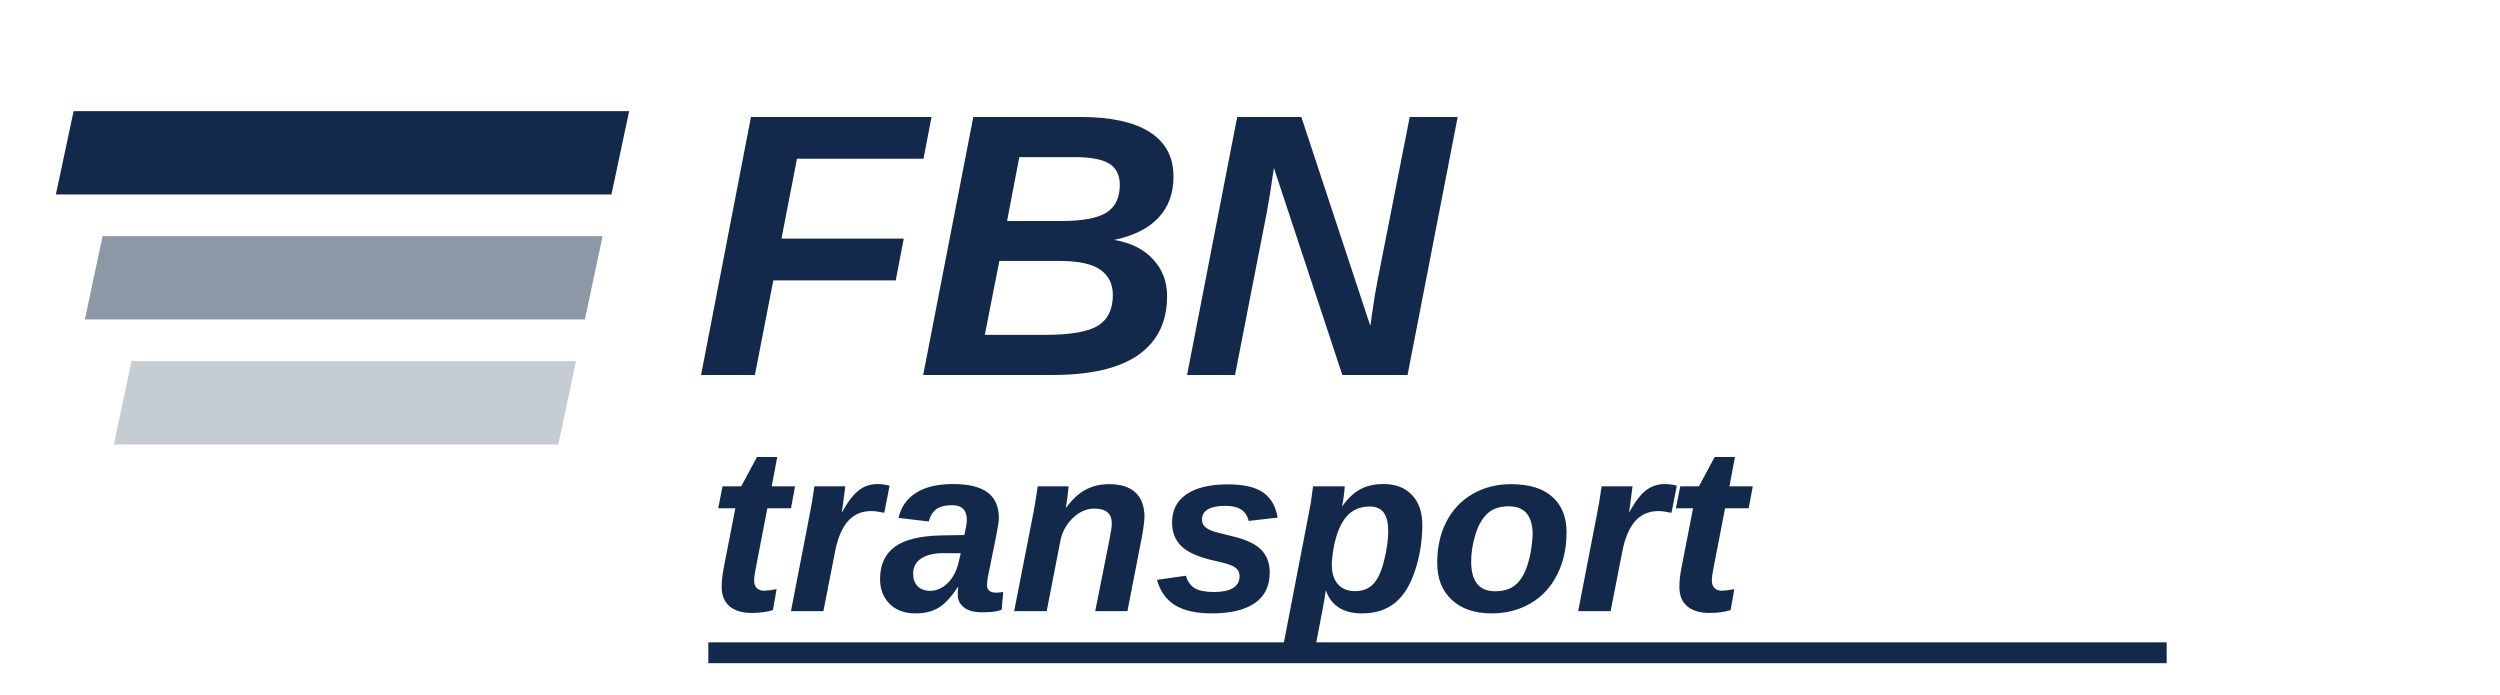
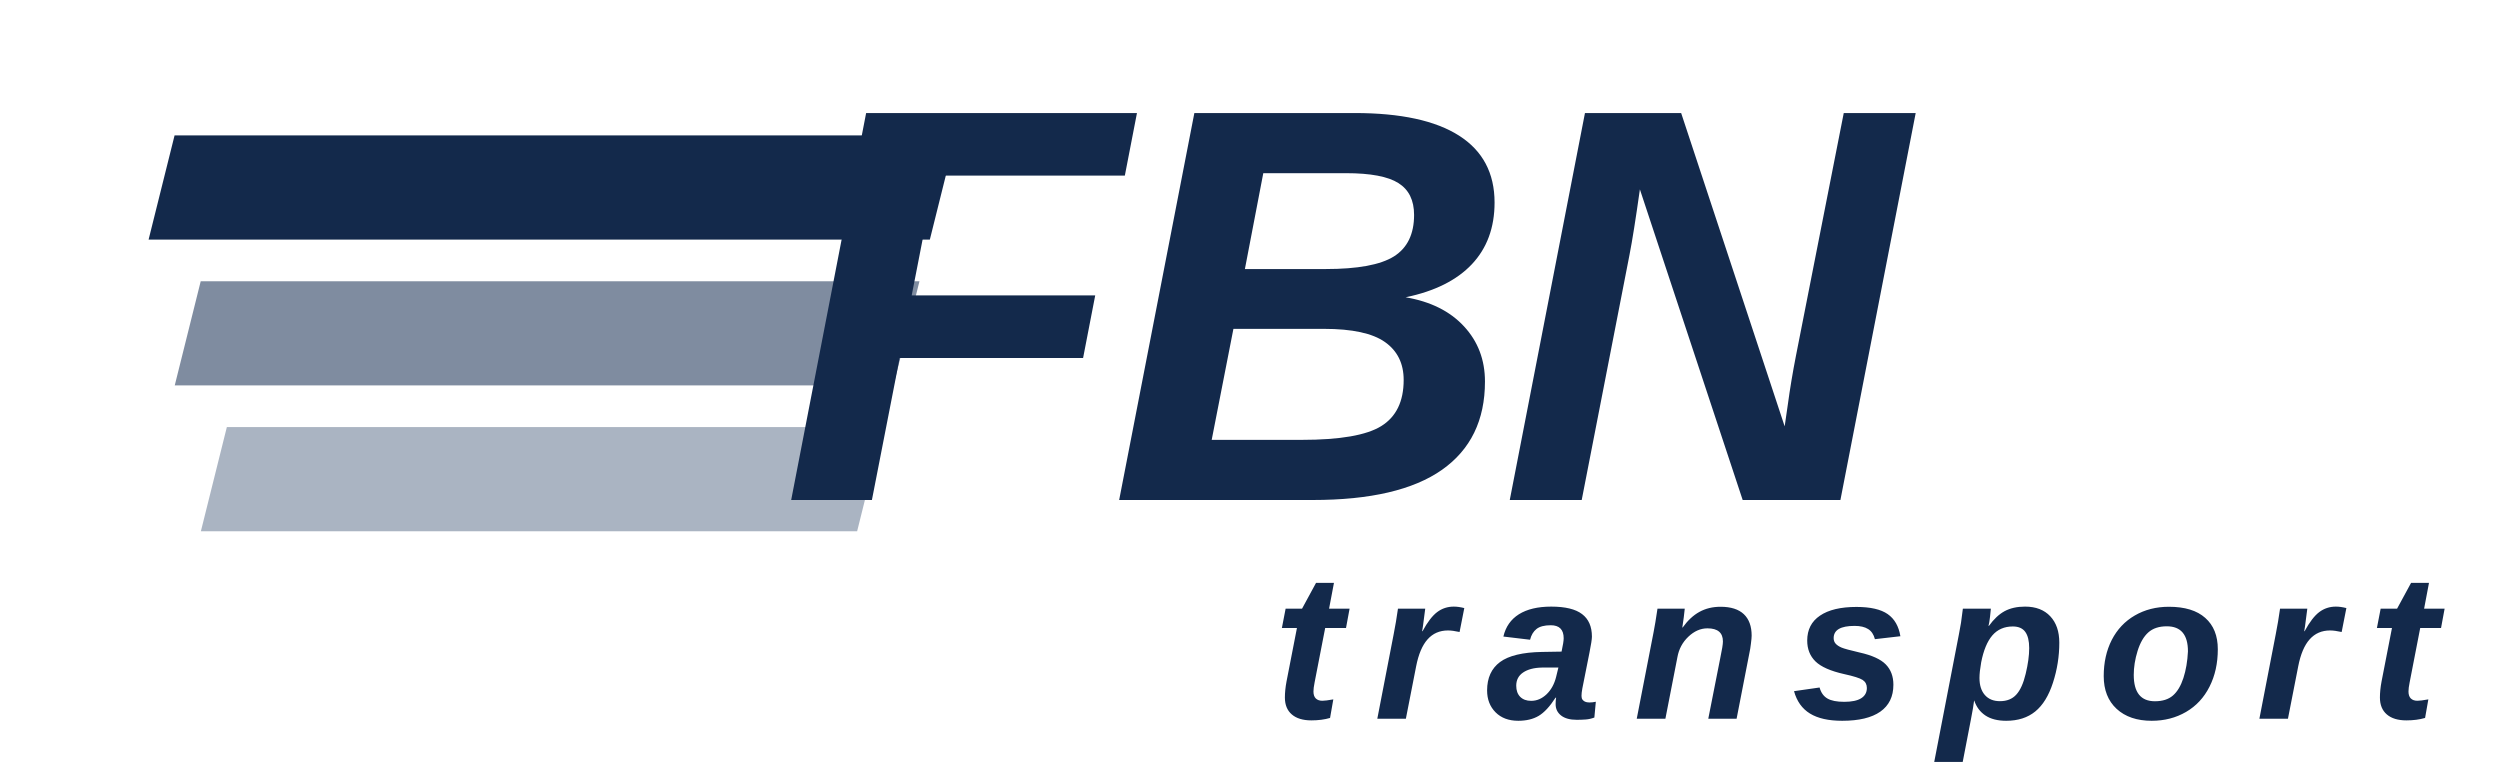
- <svg xmlns="http://www.w3.org/2000/svg" viewBox="0 0 360 100" role="img" aria-label="FBN Transport">
-   <g transform="skewX(-12)">
-     <rect x="14" y="16" width="80" height="12" fill="#13294b" />
-     <rect x="22" y="34" width="72" height="12" fill="#8c98a6" />
-     <rect x="30" y="52" width="64" height="12" fill="#c4ccd4" />
+ <svg xmlns="http://www.w3.org/2000/svg" viewBox="0 0 480 150" role="img" aria-label="FBN Transport">
+   <g transform="skewX(-14)">
+     <rect x="40" y="26" width="150" height="20" fill="#13294b" />
+     <rect x="52" y="54" width="138" height="20" fill="#7f8ca0" />
+     <rect x="64" y="82" width="126" height="20" fill="#aab4c2" />
  </g>
-   <text x="100" y="54" font-family="Arial, Helvetica, sans-serif" font-weight="900" font-style="italic" font-size="54" fill="#13294b" letter-spacing="-1">FBN</text>
-   <text x="102" y="88" font-family="Arial, Helvetica, sans-serif" font-weight="700" font-style="italic" font-size="34" fill="#13294b">transport</text>
-   <line x1="102" y1="94" x2="312" y2="94" stroke="#13294b" stroke-width="3" />
+   <text x="150" y="96" font-family="Arial Black, Arial, Helvetica, sans-serif" font-weight="900" font-style="italic" font-size="108" fill="#13294b" letter-spacing="-3">FBN</text>
+   <text x="468" y="138" text-anchor="end" font-family="Arial, Helvetica, sans-serif" font-weight="700" font-style="italic" font-size="40" letter-spacing="6" fill="#13294b">transport</text>
</svg>
